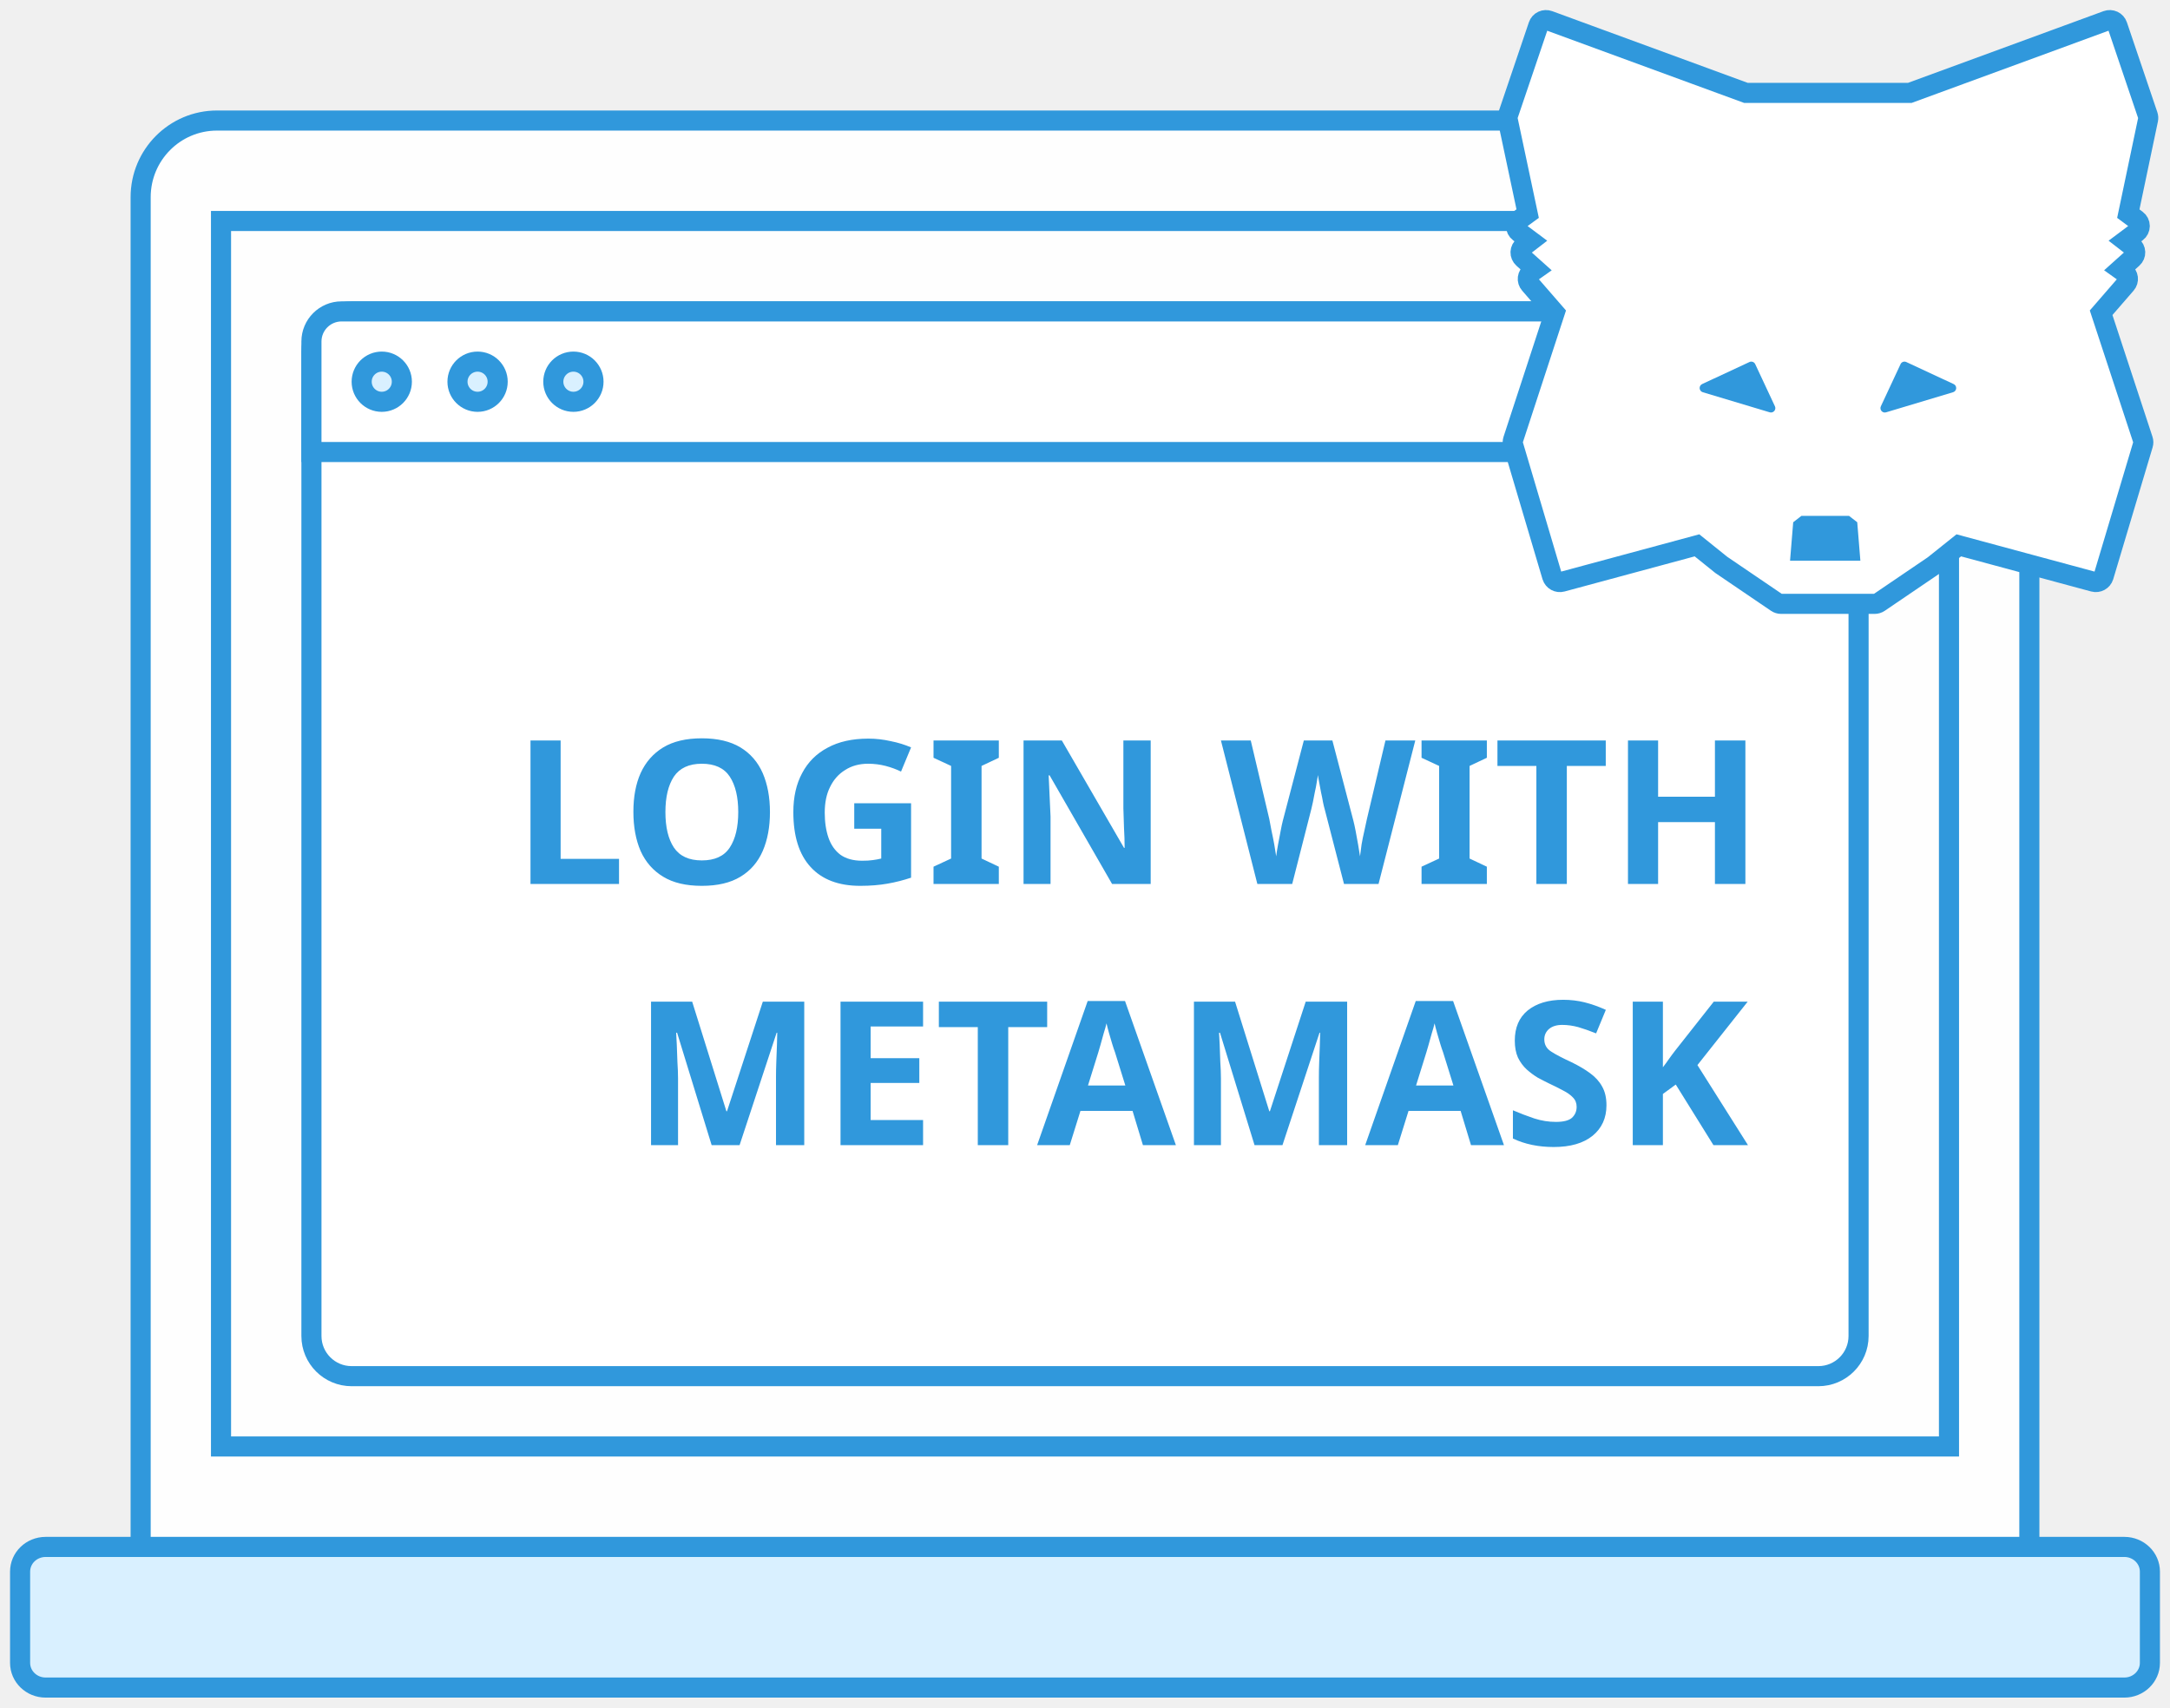
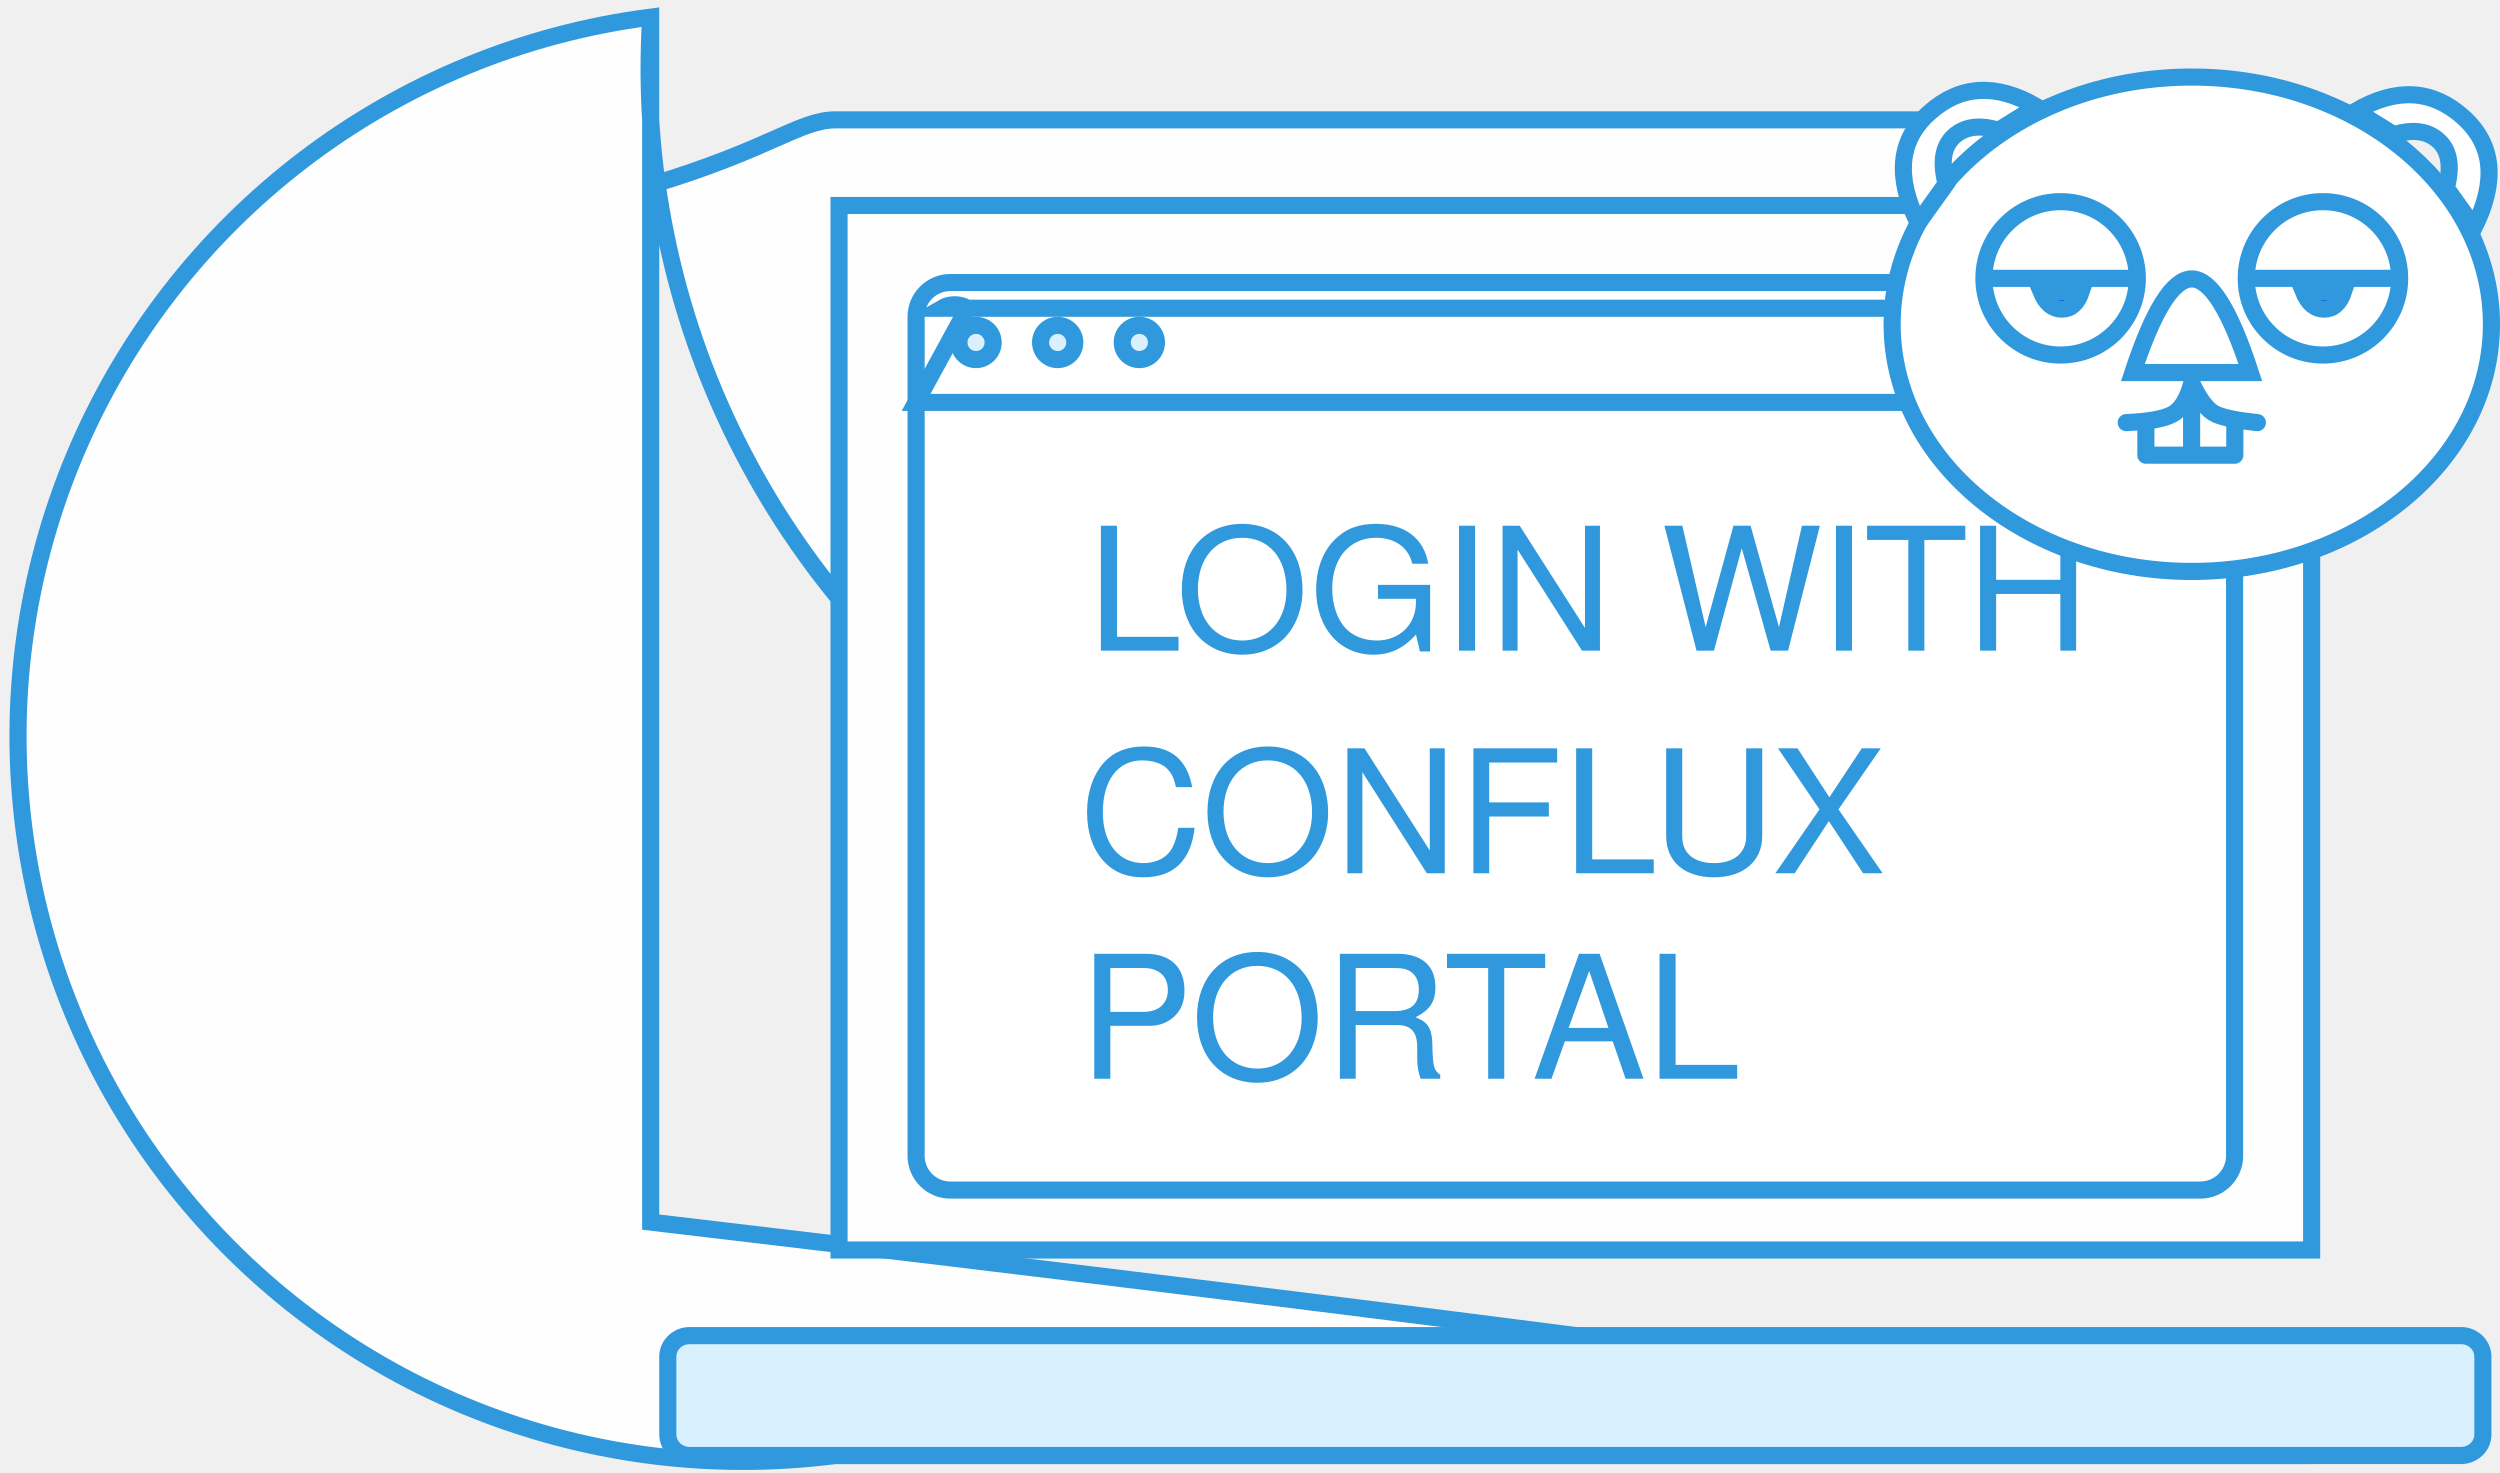
- <svg xmlns="http://www.w3.org/2000/svg" height="85" width="108">
-   <g fill="none" fill-rule="evenodd">
-     <path d="M97.202 84H10.798A3.807 3.807 0 017 80.185V9.815C7 7.708 8.7 6 10.798 6h86.404A3.806 3.806 0 01101 9.815v70.37C101 82.292 99.3 84 97.202 84" fill="#fefefe" />
-     <path d="M97.202 84H10.798A3.807 3.807 0 017 80.185V9.815C7 7.708 8.7 6 10.798 6h86.404A3.806 3.806 0 01101 9.815v70.37C101 82.292 99.3 84 97.202 84z" stroke="#3098dc" />
-     <path d="M105.73 84H2.27C1.568 84 1 83.45 1 82.771V78.23C1 77.549 1.568 77 2.27 77h103.46c.7 0 1.27.55 1.27 1.229v4.542c0 .68-.57 1.229-1.27 1.229" fill="#d9f0ff" />
-     <path d="M105.73 84H2.27C1.568 84 1 83.45 1 82.771V78.23C1 77.549 1.568 77 2.27 77h103.46c.7 0 1.27.55 1.27 1.229v4.542c0 .68-.57 1.229-1.27 1.229z" stroke="#3098dc" />
-     <path d="M11 72h86V11H11z" fill="#fefefe" />
-     <g stroke="#3098dc" transform="translate(1 1)">
-       <path d="M10 71h86V10H10z" />
-       <rect fill="#fff" height="53" rx="2" width="77" x="14.5" y="14.5" />
-       <path d="M14.5 21.5h77V16a1.5 1.5 0 00-1.5-1.5H16a1.5 1.5 0 00-1.5 1.5z" fill="#fff" />
-       <g fill="#d9f0ff">
-         <circle cx="18" cy="18" r="1" />
-         <circle cx="22.769" cy="18" r="1" />
-         <circle cx="27.538" cy="18" r="1" />
+ <svg xmlns="http://www.w3.org/2000/svg" width="146px" height="86px" viewBox="0 0 146 86" version="1.1">
+   <g id="页面-1" stroke="none" stroke-width="1" fill="none" fill-rule="evenodd">
+     <g id="画板" transform="translate(-209, -205)">
+       <g id="hardware-wallet-step-3" transform="translate(210, 206)">
+         <path d="M134.202,84 L47.798,84 C32.793,85.929 17.898,79.706 8.725,67.676 C-0.448,55.645 -2.506,39.635 3.326,25.676 C9.159,11.716 21.995,1.929 37,0 L37,9.815 C44,7.708 45.7,6 47.798,6 L134.202,6 C133.13,23.363 122.877,38.836 107.303,46.59 C91.73,54.343 73.204,53.2 58.702,43.59 C44.201,33.98 35.928,17.363 37,0 L37,70.37 C138,82.292 136.3,84 134.202,84" id="路径" fill="#FEFEFE" fill-rule="nonzero" />
+         <path d="M134.202,84 L47.798,84 C32.793,85.929 17.898,79.706 8.725,67.676 C-0.448,55.645 -2.506,39.635 3.326,25.676 C9.159,11.716 21.995,1.929 37,0 L37,9.815 C44,7.708 45.7,6 47.798,6 L134.202,6 C133.13,23.363 122.877,38.836 107.303,46.59 C91.73,54.343 73.204,53.2 58.702,43.59 C44.201,33.98 35.928,17.363 37,0 L37,70.37 C138,82.292 136.3,84 134.202,84 Z" id="路径" stroke="#3098DC" />
+         <path d="M142.73,84 L39.27,84 C38.568,84 38,83.45 38,82.771 L38,78.23 C38,77.549 38.568,77 39.27,77 L142.73,77 C143.43,77 144,77.55 144,78.229 L144,82.771 C144,83.451 143.43,84 142.73,84" id="路径" fill="#D9F0FF" fill-rule="nonzero" />
+         <path d="M142.73,84 L39.27,84 C38.568,84 38,83.45 38,82.771 L38,78.23 C38,77.549 38.568,77 39.27,77 L142.73,77 C143.43,77 144,77.55 144,78.229 L144,82.771 C144,83.451 143.43,84 142.73,84 Z" id="路径" stroke="#3098DC" />
+         <polygon id="路径" fill="#FEFEFE" fill-rule="nonzero" points="48 72 134 72 134 11 48 11" />
+         <g id="编组" transform="translate(48, 11)" stroke="#3098DC">
+           <polygon id="路径" points="0 61 86 61 86 0 0 0" />
+           <rect id="矩形" fill="#FFFFFF" fill-rule="nonzero" x="4.5" y="4.5" width="77" height="53" rx="2" />
+           <path d="M4.5,11.5 L81.5,11.5 L81.5,6 C81.036,6.268 80.464,6.268 80,6 L6,6 C6.464,5.732 7.036,5.732 7.5,6 L4.5,11.5 Z" id="路径" fill="#FFFFFF" fill-rule="nonzero" />
+           <g transform="translate(7, 7)" fill="#D9F0FF" fill-rule="nonzero" id="椭圆形">
+             <circle cx="1" cy="1" r="1" />
+             <circle cx="5.769" cy="1" r="1" />
+             <circle cx="10.538" cy="1" r="1" />
+           </g>
+         </g>
+         <g id="编组" transform="translate(62, 27)" fill="#3098DC" font-family="Helvetica" font-size="10" font-weight="normal">
+           <text id="LOGIN-WITH">
+             <tspan x="0.495" y="10">LOGIN WITH</tspan>
+           </text>
+           <text id="CONFLUX-PORTAL">
+             <tspan x="0" y="23">CONFLUX </tspan>
+             <tspan x="0" y="35">PORTAL</tspan>
+           </text>
+         </g>
+         <g id="CONF" transform="translate(109, 3)" stroke="#3098DC">
+           <ellipse id="椭圆形" fill="#FFFFFF" cx="18" cy="14.936" rx="17.5" ry="14.436" />
+           <path d="M21.83,20.681 C20.694,20.566 19.888,20.404 19.412,20.194 C18.936,19.984 18.465,19.38 18,18.383 C17.748,19.321 17.371,19.925 16.868,20.194 C16.366,20.463 15.467,20.625 14.17,20.681" id="路径-7" stroke-linecap="round" stroke-linejoin="round" />
+           <line x1="17.99" y1="18.487" x2="17.99" y2="22.145" id="路径-8" stroke-linecap="round" />
+           <path d="M15.319,21.025 C15.319,22.064 15.319,22.583 15.319,22.583 C15.319,22.583 17.051,22.583 20.513,22.583 L20.513,20.879" id="路径-9" stroke-linecap="round" stroke-linejoin="round" />
+           <path d="M2.02,9.022 C0.674,6.306 0.9,4.152 2.697,2.561 C4.493,0.969 6.575,0.857 8.943,2.226 L6.716,3.612 C5.605,3.27 4.734,3.388 4.103,3.966 C3.472,4.545 3.323,5.467 3.655,6.734 L2.02,9.022 Z" id="路径-3" fill="#FFFFFF" />
+           <path d="M28.438,9.277 C27.093,6.561 27.319,4.407 29.116,2.816 C30.912,1.224 32.994,1.112 35.362,2.481 L33.135,3.868 C32.024,3.525 31.153,3.643 30.522,4.222 C29.891,4.8 29.742,5.722 30.074,6.989 L28.438,9.277 Z" id="路径-3备份" fill="#FFFFFF" transform="translate(31.46819, 5.404594) scale(-1, 1) translate(-31.46819, -5.404594) " />
+           <path d="M14.559,17.757 C15.758,14.112 16.905,12.29 18,12.29 C19.095,12.29 20.235,14.112 21.421,17.757 L14.559,17.757 Z" id="路径-4" />
+           <path d="M9.191,13.021 C9.473,13.71 9.879,14.054 10.409,14.054 C10.939,14.054 11.319,13.71 11.55,13.021 L9.191,13.021 Z" id="路径-5" fill="#1732E6" />
+           <path d="M24.511,13.021 C24.792,13.71 25.198,14.054 25.728,14.054 C26.258,14.054 26.639,13.71 26.869,13.021 L24.511,13.021 Z" id="路径-5备份" fill="#1732E6" />
+           <line x1="6.128" y1="12.255" x2="14.553" y2="12.255" id="直线" stroke-linecap="square" />
+           <line x1="21.447" y1="12.255" x2="29.872" y2="12.255" id="直线备份" stroke-linecap="square" />
+           <circle id="椭圆形" cx="10.34" cy="12.255" r="4.479" />
+           <circle id="椭圆形备份-5" cx="25.66" cy="12.255" r="4.479" />
+         </g>
      </g>
    </g>
-     <path d="M93.299 30.058h-4.652a.401.401 0 01-.227-.07l-2.752-1.87-1.21-.973-6.718 1.814a.403.403 0 01-.49-.268l-1.947-6.568a.38.38 0 01.003-.228l2.07-6.327-1.243-1.43a.386.386 0 01.071-.572l.222-.157-.62-.555a.39.39 0 01-.13-.303.39.39 0 01.152-.293l.35-.27-.57-.426a.39.39 0 01-.157-.313.391.391 0 01.162-.312l.418-.305-.994-4.685a.379.379 0 01.013-.205l1.516-4.474c.034-.101.109-.185.206-.23a.406.406 0 01.31-.013l9.816 3.6h8.15l9.815-3.6a.405.405 0 01.31.013.392.392 0 01.207.23l1.516 4.476a.383.383 0 01.013.202l-.984 4.688.412.305a.386.386 0 01.002.622l-.57.427.349.27a.387.387 0 01.022.595l-.62.556.222.158a.387.387 0 01.07.57l-1.24 1.43 2.08 6.326a.382.382 0 01.004.23l-1.962 6.569a.403.403 0 01-.488.267l-6.718-1.814-1.247.998-2.716 1.845a.402.402 0 01-.226.07z" fill="#fff" stroke="#3098dc" />
-     <g fill="#3098dc">
-       <path d="M92.024 25.677h-2.367l-.41.318-.157 1.914h3.5l-.156-1.914zM94.59 18.125l-.98 2.099c-.079.17.079.354.258.3l3.337-1.001a.217.217 0 00.028-.405l-2.358-1.098a.215.215 0 00-.286.105M87.07 18.02l-2.355 1.097a.218.218 0 00.03.406l3.336 1.001a.217.217 0 00.257-.3l-.982-2.1a.216.216 0 00-.286-.104" />
-     </g>
-     <text fill="#3098dc" font-family="RobotoMono-Bold, Roboto Mono" font-size="10" font-weight="bold" transform="translate(1 1)">
-       <tspan x="24.495" y="43">LOGIN WITH </tspan>
-       <tspan x="30.496" y="56">METAMASK</tspan>
-     </text>
  </g>
</svg>
